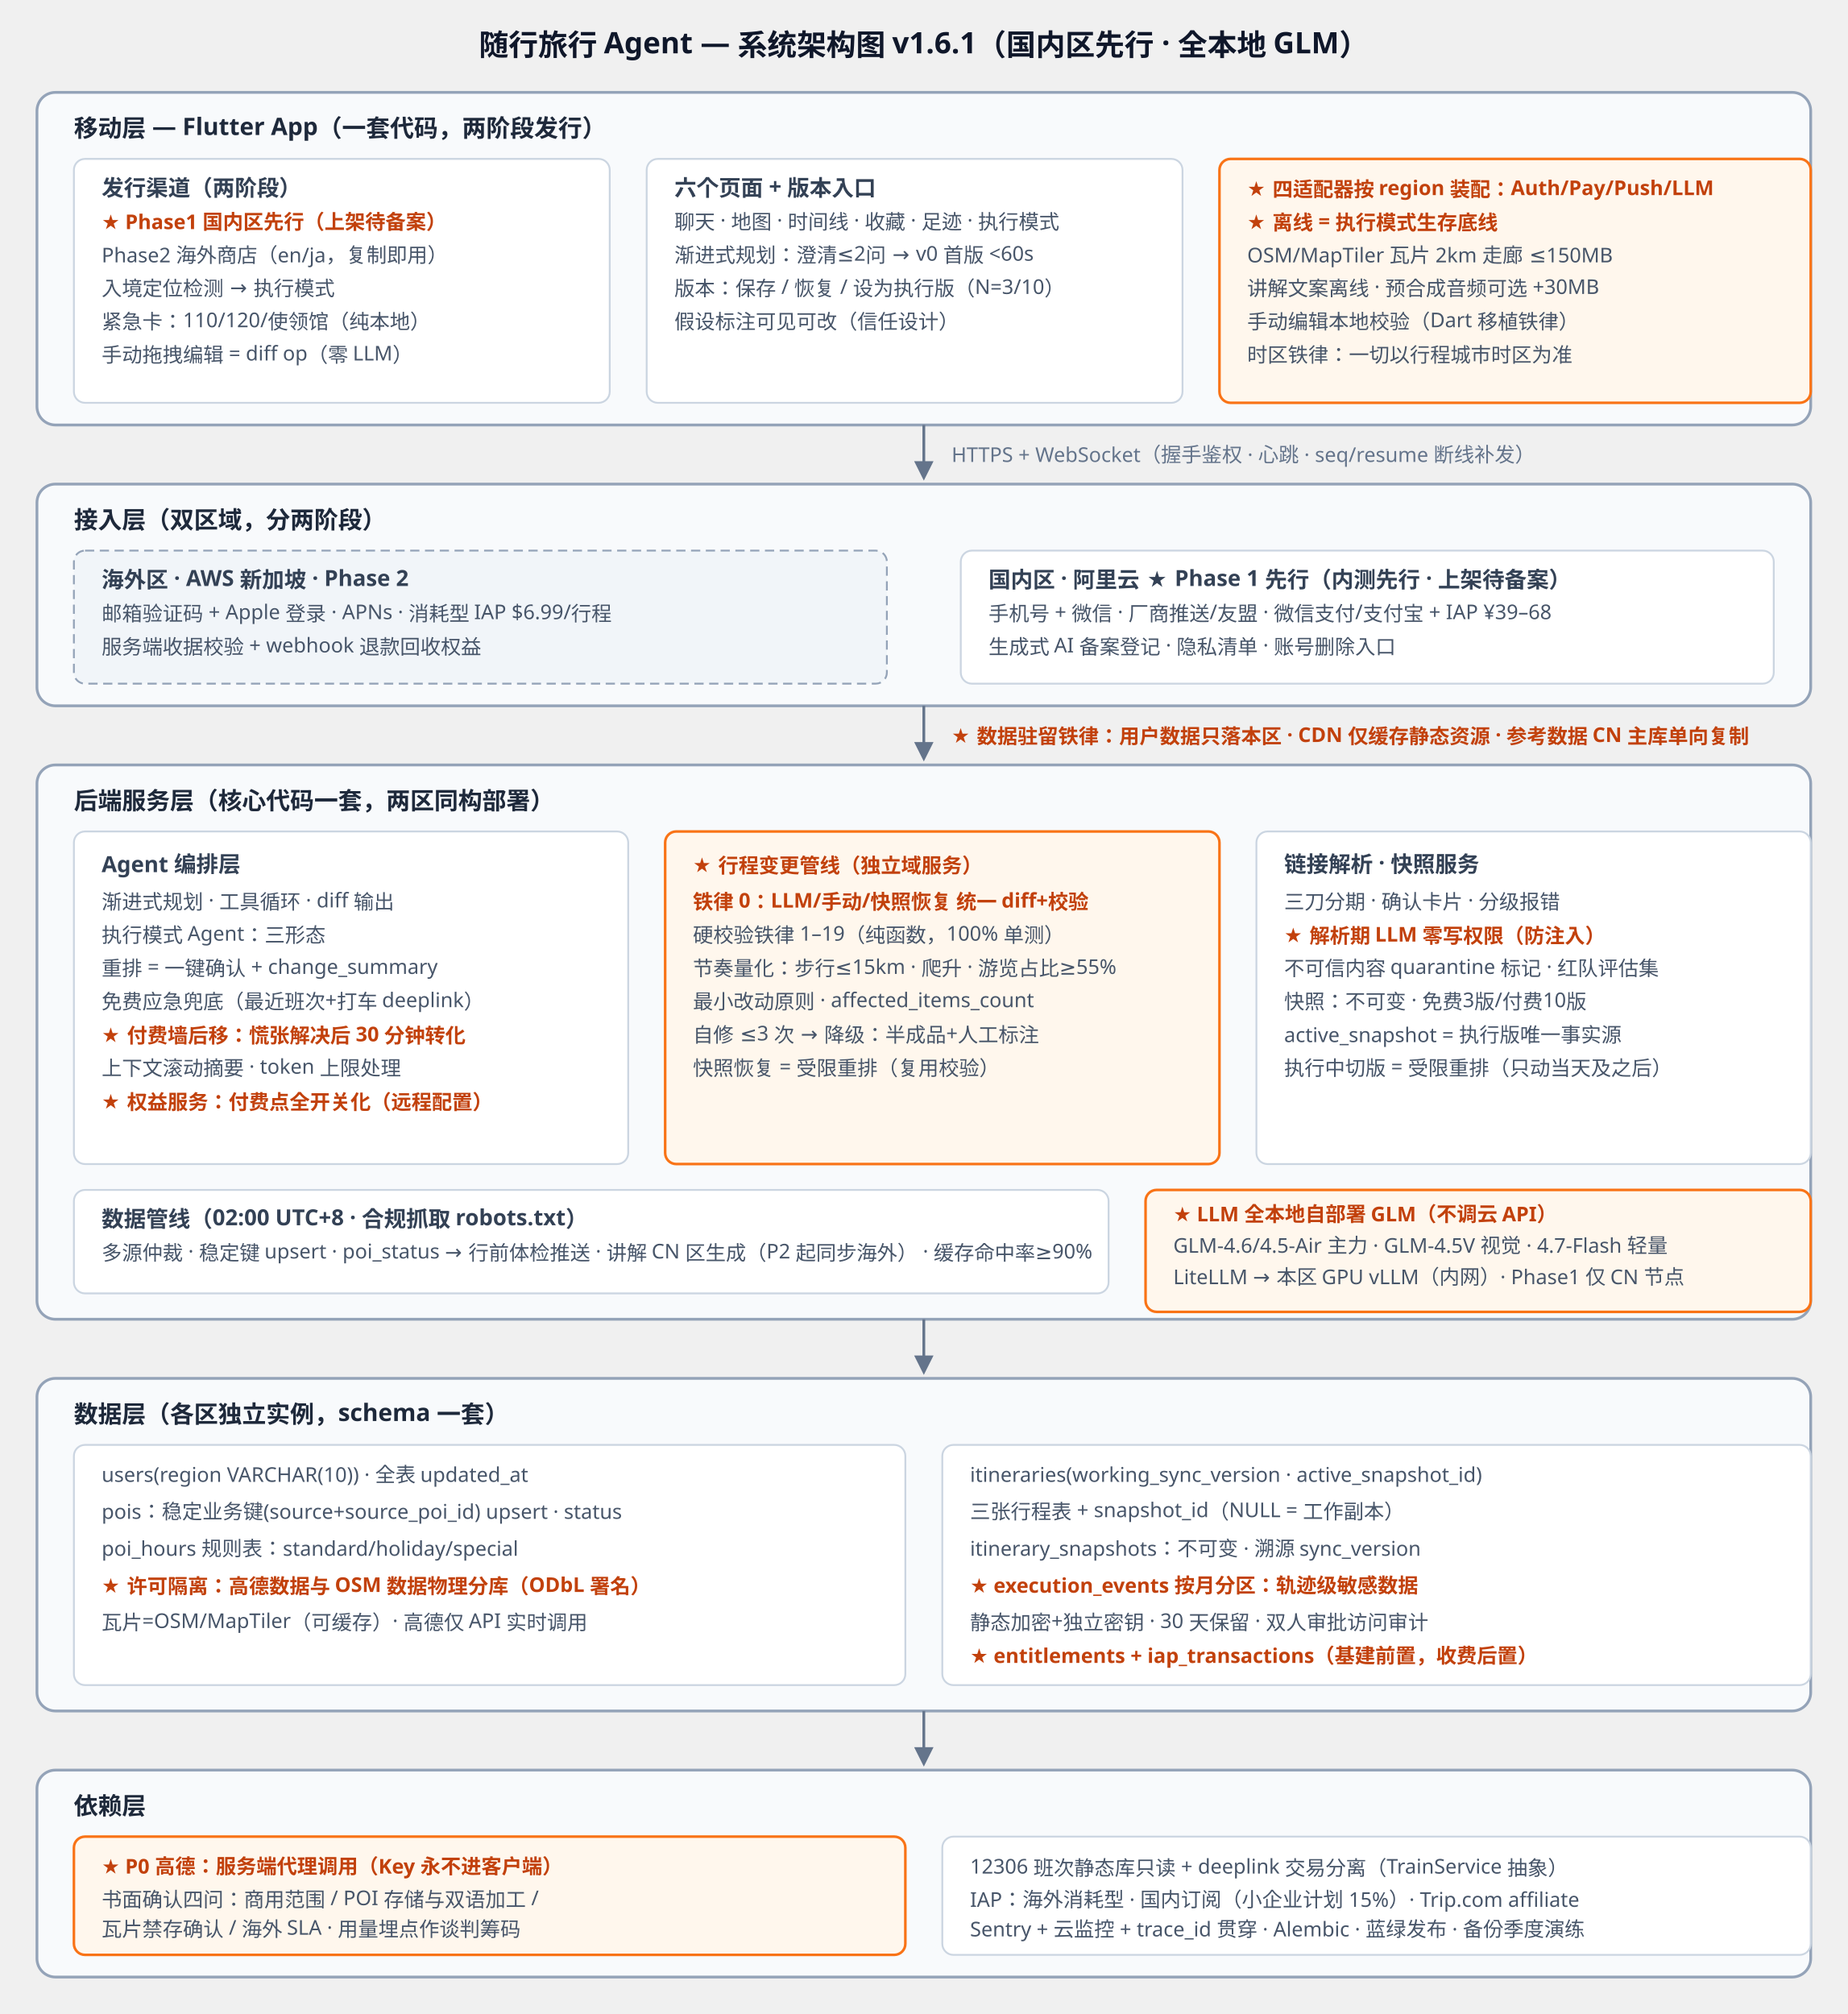
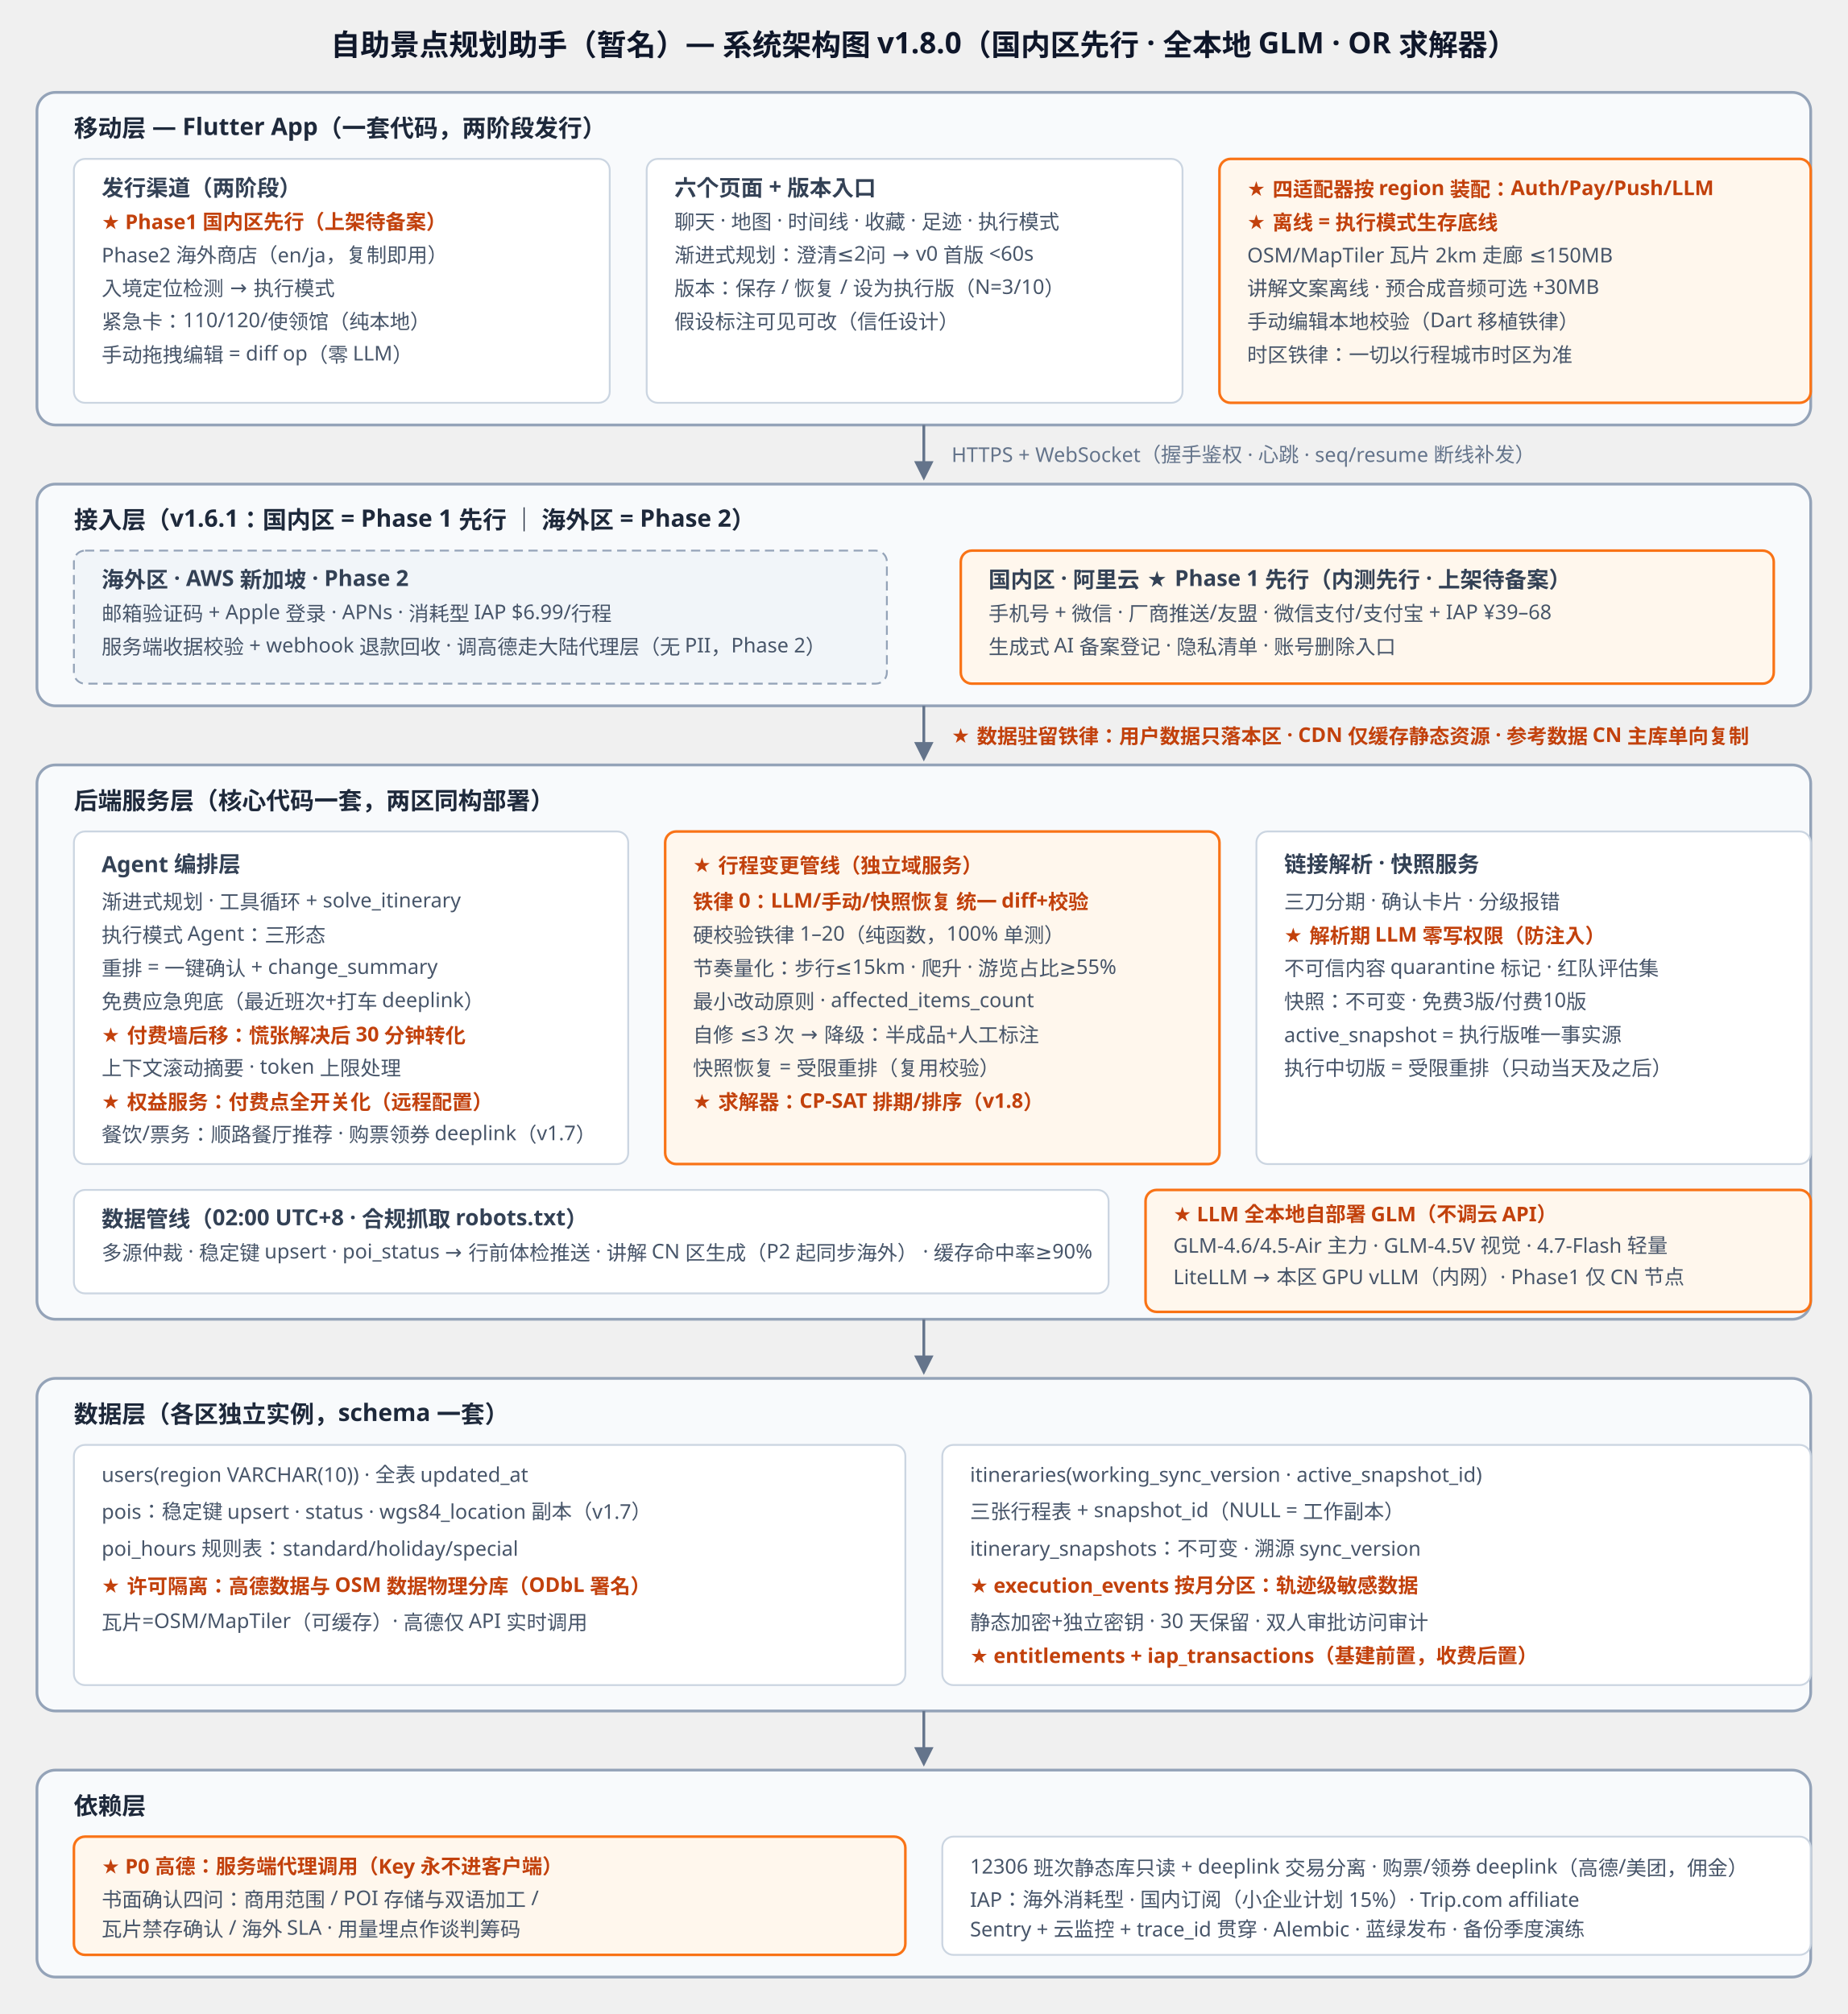
<svg xmlns="http://www.w3.org/2000/svg" viewBox="0 0 1000 1090" font-family="PingFang SC, Microsoft YaHei, sans-serif">
  <defs>
    <marker id="arrow" viewBox="0 0 10 10" refX="8" refY="5" markerWidth="7" markerHeight="7" orient="auto-start-reverse">
      <path d="M 0 0 L 10 5 L 0 10 z" fill="#64748b" />
    </marker>
    <style>
      .layer { fill: #f8fafc; stroke: #94a3b8; stroke-width: 1.5; rx: 10; }
      .box { fill: #ffffff; stroke: #cbd5e1; stroke-width: 1; rx: 6; }
      .hot { fill: #fff7ed; stroke: #f97316; stroke-width: 1.4; rx: 6; }
      .phase2 { fill: #f1f5f9; stroke: #94a3b8; stroke-width: 1; stroke-dasharray: 5 3; rx: 6; }
      .title { font-size: 16px; font-weight: 700; fill: #0f172a; }
      .sub { font-size: 12px; fill: #334155; }
      .sm { font-size: 11px; fill: #475569; }
      .star { font-size: 11px; fill: #c2410c; font-weight: 600; }
      .lbl { font-size: 13px; font-weight: 700; fill: #1e293b; }
      .link { font-size: 11px; fill: #64748b; }
    </style>
  </defs>
-   <text x="500" y="30" text-anchor="middle" class="title" font-size="20">随行旅行 Agent — 系统架构图 v1.6.1（国内区先行 · 全本地 GLM）</text>
+   <text x="500" y="30" text-anchor="middle" class="title" font-size="20">自助景点规划助手（暂名）— 系统架构图 v1.8.0（国内区先行 · 全本地 GLM · OR 求解器）</text>
  <rect class="layer" x="20" y="50" width="960" height="180" rx="10" />
  <text x="40" y="74" class="lbl">移动层 — Flutter App（一套代码，两阶段发行）</text>
  <rect class="box" x="40" y="86" width="290" height="132" rx="6" />
  <text x="55" y="106" class="sub" font-weight="600">发行渠道（两阶段）</text>
  <text x="55" y="124" class="star">★ Phase1 国内区先行（上架待备案）</text>
  <text x="55" y="142" class="sm">Phase2 海外商店（en/ja，复制即用）</text>
  <text x="55" y="160" class="sm">入境定位检测 → 执行模式</text>
  <text x="55" y="178" class="sm">紧急卡：110/120/使领馆（纯本地）</text>
  <text x="55" y="196" class="sm">手动拖拽编辑 = diff op（零 LLM）</text>
  <rect class="box" x="350" y="86" width="290" height="132" rx="6" />
  <text x="365" y="106" class="sub" font-weight="600">六个页面 + 版本入口</text>
  <text x="365" y="124" class="sm">聊天 · 地图 · 时间线 · 收藏 · 足迹 · 执行模式</text>
  <text x="365" y="142" class="sm">渐进式规划：澄清≤2问 → v0 首版 &lt;60s</text>
  <text x="365" y="160" class="sm">版本：保存 / 恢复 / 设为执行版（N=3/10）</text>
  <text x="365" y="178" class="sm">假设标注可见可改（信任设计）</text>
  <rect class="hot" x="660" y="86" width="320" height="132" rx="6" />
  <text x="675" y="106" class="star">★ 四适配器按 region 装配：Auth/Pay/Push/LLM</text>
  <text x="675" y="124" class="star">★ 离线 = 执行模式生存底线</text>
  <text x="675" y="142" class="sm">OSM/MapTiler 瓦片 2km 走廊 ≤150MB</text>
  <text x="675" y="160" class="sm">讲解文案离线 · 预合成音频可选 +30MB</text>
  <text x="675" y="178" class="sm">手动编辑本地校验（Dart 移植铁律）</text>
  <text x="675" y="196" class="sm">时区铁律：一切以行程城市时区为准</text>
  <line x1="500" y1="230" x2="500" y2="258" stroke="#64748b" stroke-width="1.5" marker-end="url(#arrow)" />
  <text x="515" y="250" class="link">HTTPS + WebSocket（握手鉴权 · 心跳 · seq/resume 断线补发）</text>
  <rect class="layer" x="20" y="262" width="960" height="120" rx="10" />
-   <text x="40" y="286" class="lbl">接入层（双区域，分两阶段）</text>
+   <text x="40" y="286" class="lbl">接入层（v1.6.1：国内区 = Phase 1 先行 ｜ 海外区 = Phase 2）</text>
  <rect class="phase2" x="40" y="298" width="440" height="72" rx="6" />
  <text x="55" y="318" class="sub" font-weight="600">海外区 · AWS 新加坡 · Phase 2</text>
  <text x="55" y="336" class="sm">邮箱验证码 + Apple 登录 · APNs · 消耗型 IAP $6.99/行程</text>
-   <text x="55" y="354" class="sm">服务端收据校验 + webhook 退款回收权益</text>
-   <rect class="box" x="520" y="298" width="440" height="72" rx="6" />
+   <text x="55" y="354" class="sm">服务端收据校验 + webhook 退款回收 · 调高德走大陆代理层（无 PII，Phase 2）</text>
+   <rect class="hot" x="520" y="298" width="440" height="72" rx="6" />
  <text x="535" y="318" class="sub" font-weight="600">国内区 · 阿里云 ★ Phase 1 先行（内测先行 · 上架待备案）</text>
  <text x="535" y="336" class="sm">手机号 + 微信 · 厂商推送/友盟 · 微信支付/支付宝 + IAP ¥39–68</text>
  <text x="535" y="354" class="sm">生成式 AI 备案登记 · 隐私清单 · 账号删除入口</text>
  <line x1="500" y1="382" x2="500" y2="410" stroke="#64748b" stroke-width="1.5" marker-end="url(#arrow)" />
  <text x="515" y="402" class="star">★ 数据驻留铁律：用户数据只落本区 · CDN 仅缓存静态资源 · 参考数据 CN 主库单向复制</text>
  <rect class="layer" x="20" y="414" width="960" height="300" rx="10" />
  <text x="40" y="438" class="lbl">后端服务层（核心代码一套，两区同构部署）</text>
  <rect class="box" x="40" y="450" width="300" height="180" rx="6" />
  <text x="55" y="472" class="sub" font-weight="600">Agent 编排层</text>
-   <text x="55" y="492" class="sm">渐进式规划 · 工具循环 · diff 输出</text>
+   <text x="55" y="492" class="sm">渐进式规划 · 工具循环 + solve_itinerary</text>
  <text x="55" y="510" class="sm">执行模式 Agent：三形态</text>
  <text x="55" y="528" class="sm">重排 = 一键确认 + change_summary</text>
  <text x="55" y="546" class="sm">免费应急兜底（最近班次+打车 deeplink）</text>
  <text x="55" y="564" class="star">★ 付费墙后移：慌张解决后 30 分钟转化</text>
  <text x="55" y="582" class="sm">上下文滚动摘要 · token 上限处理</text>
  <text x="55" y="600" class="star">★ 权益服务：付费点全开关化（远程配置）</text>
+   <text x="55" y="618" class="sm">餐饮/票务：顺路餐厅推荐 · 购票领券 deeplink（v1.7）</text>
  <rect class="hot" x="360" y="450" width="300" height="180" rx="6" />
  <text x="375" y="472" class="star">★ 行程变更管线（独立域服务）</text>
  <text x="375" y="492" class="star">铁律 0：LLM/手动/快照恢复 统一 diff+校验</text>
-   <text x="375" y="510" class="sm">硬校验铁律 1–19（纯函数，100% 单测）</text>
+   <text x="375" y="510" class="sm">硬校验铁律 1–20（纯函数，100% 单测）</text>
  <text x="375" y="528" class="sm">节奏量化：步行≤15km · 爬升 · 游览占比≥55%</text>
  <text x="375" y="546" class="sm">最小改动原则 · affected_items_count</text>
  <text x="375" y="564" class="sm">自修 ≤3 次 → 降级：半成品+人工标注</text>
  <text x="375" y="582" class="sm">快照恢复 = 受限重排（复用校验）</text>
+   <text x="375" y="600" class="star">★ 求解器：CP-SAT 排期/排序（v1.8）</text>
  <rect class="box" x="680" y="450" width="300" height="180" rx="6" />
  <text x="695" y="472" class="sub" font-weight="600">链接解析 · 快照服务</text>
  <text x="695" y="492" class="sm">三刀分期 · 确认卡片 · 分级报错</text>
  <text x="695" y="510" class="star">★ 解析期 LLM 零写权限（防注入）</text>
  <text x="695" y="528" class="sm">不可信内容 quarantine 标记 · 红队评估集</text>
  <text x="695" y="546" class="sm">快照：不可变 · 免费3版/付费10版</text>
  <text x="695" y="564" class="sm">active_snapshot = 执行版唯一事实源</text>
  <text x="695" y="582" class="sm">执行中切版 = 受限重排（只动当天及之后）</text>
  <rect class="box" x="40" y="644" width="560" height="56" rx="6" />
  <text x="55" y="664" class="sub" font-weight="600">数据管线（02:00 UTC+8 · 合规抓取 robots.txt）</text>
  <text x="55" y="682" class="sm">多源仲裁 · 稳定键 upsert · poi_status → 行前体检推送 · 讲解 CN 区生成（P2 起同步海外） · 缓存命中率≥90%</text>
  <rect class="hot" x="620" y="644" width="360" height="66" rx="6" />
  <text x="635" y="661" class="star">★ LLM 全本地自部署 GLM（不调云 API）</text>
  <text x="635" y="678" class="sm">GLM-4.6/4.5-Air 主力 · GLM-4.5V 视觉 · 4.7-Flash 轻量</text>
  <text x="635" y="695" class="sm">LiteLLM → 本区 GPU vLLM（内网）· Phase1 仅 CN 节点</text>
  <line x1="500" y1="714" x2="500" y2="742" stroke="#64748b" stroke-width="1.5" marker-end="url(#arrow)" />
  <rect class="layer" x="20" y="746" width="960" height="180" rx="10" />
  <text x="40" y="770" class="lbl">数据层（各区独立实例，schema 一套）</text>
  <rect class="box" x="40" y="782" width="450" height="130" rx="6" />
  <text x="55" y="802" class="sm">users(region VARCHAR(10)) · 全表 updated_at</text>
-   <text x="55" y="822" class="sm">pois：稳定业务键(source+source_poi_id) upsert · status</text>
+   <text x="55" y="822" class="sm">pois：稳定键 upsert · status · wgs84_location 副本（v1.7）</text>
  <text x="55" y="842" class="sm">poi_hours 规则表：standard/holiday/special</text>
  <text x="55" y="862" class="star">★ 许可隔离：高德数据与 OSM 数据物理分库（ODbL 署名）</text>
  <text x="55" y="882" class="sm">瓦片=OSM/MapTiler（可缓存）· 高德仅 API 实时调用</text>
  <rect class="box" x="510" y="782" width="470" height="130" rx="6" />
  <text x="525" y="802" class="sm">itineraries(working_sync_version · active_snapshot_id)</text>
  <text x="525" y="822" class="sm">三张行程表 + snapshot_id（NULL = 工作副本）</text>
  <text x="525" y="842" class="sm">itinerary_snapshots：不可变 · 溯源 sync_version</text>
  <text x="525" y="862" class="star">★ execution_events 按月分区：轨迹级敏感数据</text>
  <text x="525" y="882" class="sm">静态加密+独立密钥 · 30 天保留 · 双人审批访问审计</text>
  <text x="525" y="900" class="star">★ entitlements + iap_transactions（基建前置，收费后置）</text>
  <line x1="500" y1="926" x2="500" y2="954" stroke="#64748b" stroke-width="1.5" marker-end="url(#arrow)" />
  <rect class="layer" x="20" y="958" width="960" height="112" rx="10" />
  <text x="40" y="982" class="lbl">依赖层</text>
  <rect class="hot" x="40" y="994" width="450" height="64" rx="6" />
  <text x="55" y="1014" class="star">★ P0 高德：服务端代理调用（Key 永不进客户端）</text>
  <text x="55" y="1032" class="sm">书面确认四问：商用范围 / POI 存储与双语加工 /</text>
  <text x="55" y="1048" class="sm">瓦片禁存确认 / 海外 SLA · 用量埋点作谈判筹码</text>
  <rect class="box" x="510" y="994" width="470" height="64" rx="6" />
-   <text x="525" y="1014" class="sm">12306 班次静态库只读 + deeplink 交易分离（TrainService 抽象）</text>
+   <text x="525" y="1014" class="sm">12306 班次静态库只读 + deeplink 交易分离 · 购票/领券 deeplink（高德/美团，佣金）</text>
  <text x="525" y="1032" class="sm">IAP：海外消耗型 · 国内订阅（小企业计划 15%）· Trip.com affiliate</text>
  <text x="525" y="1048" class="sm">Sentry + 云监控 + trace_id 贯穿 · Alembic · 蓝绿发布 · 备份季度演练</text>
</svg>
